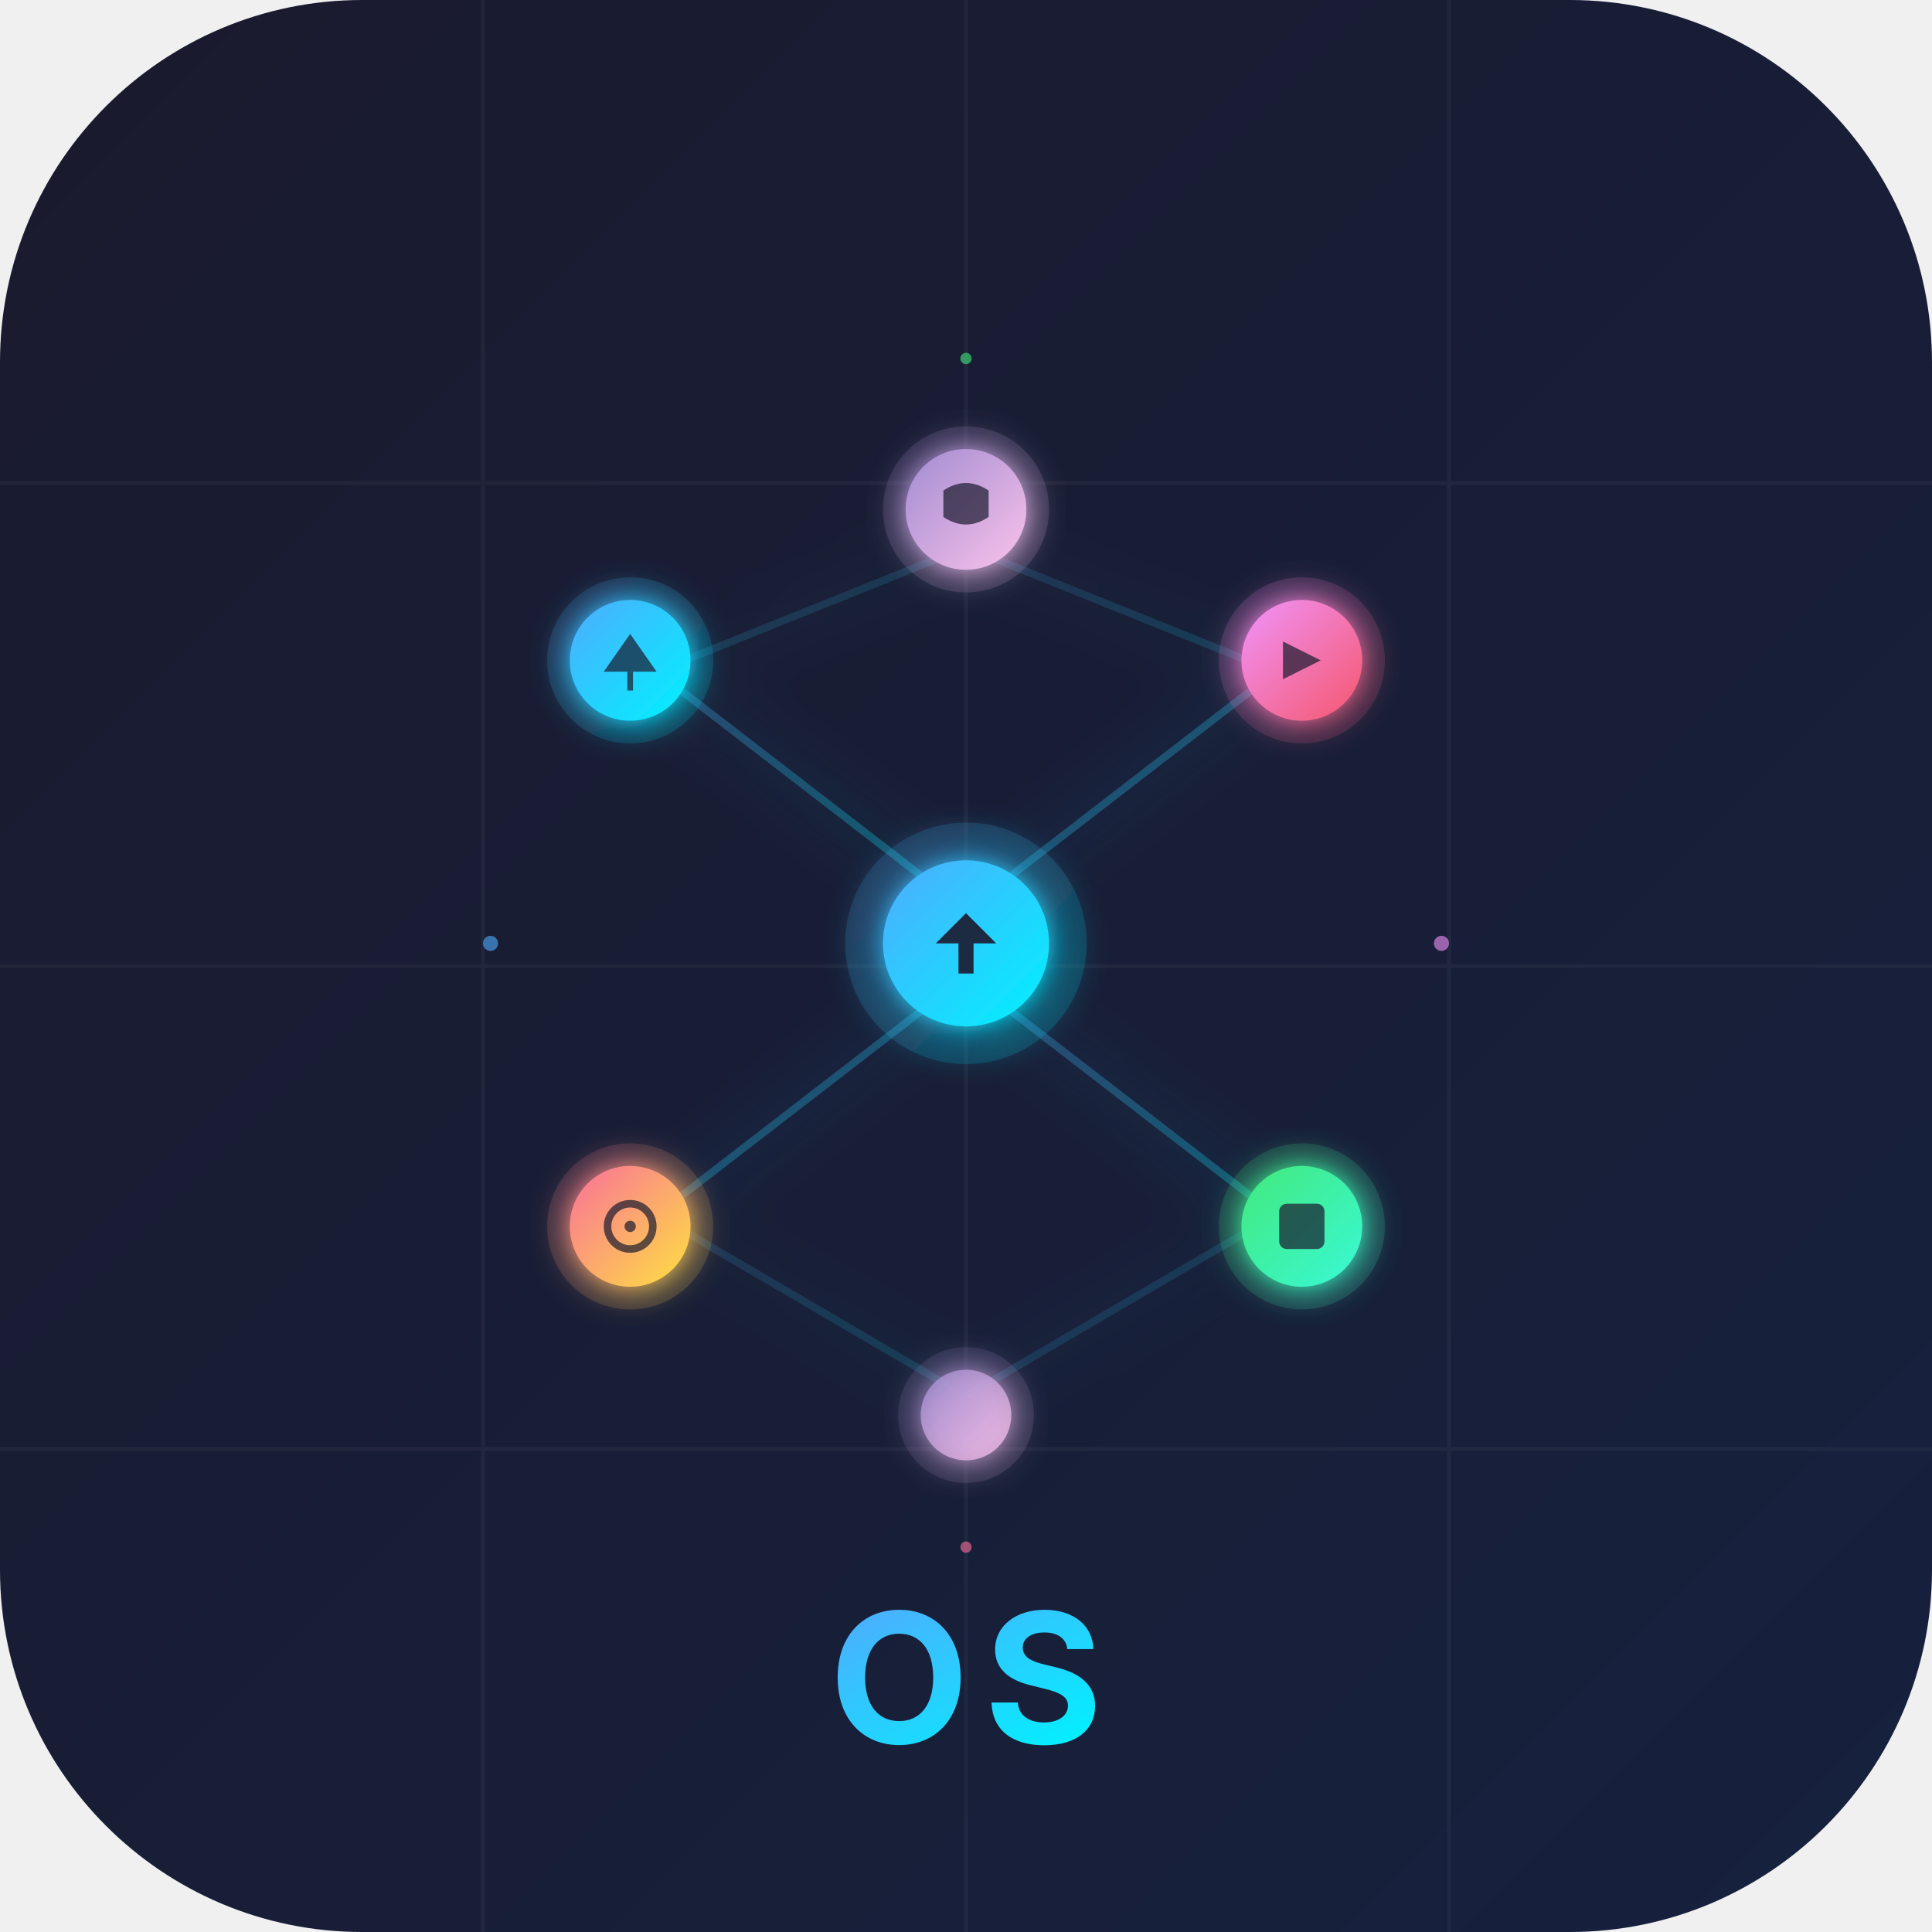
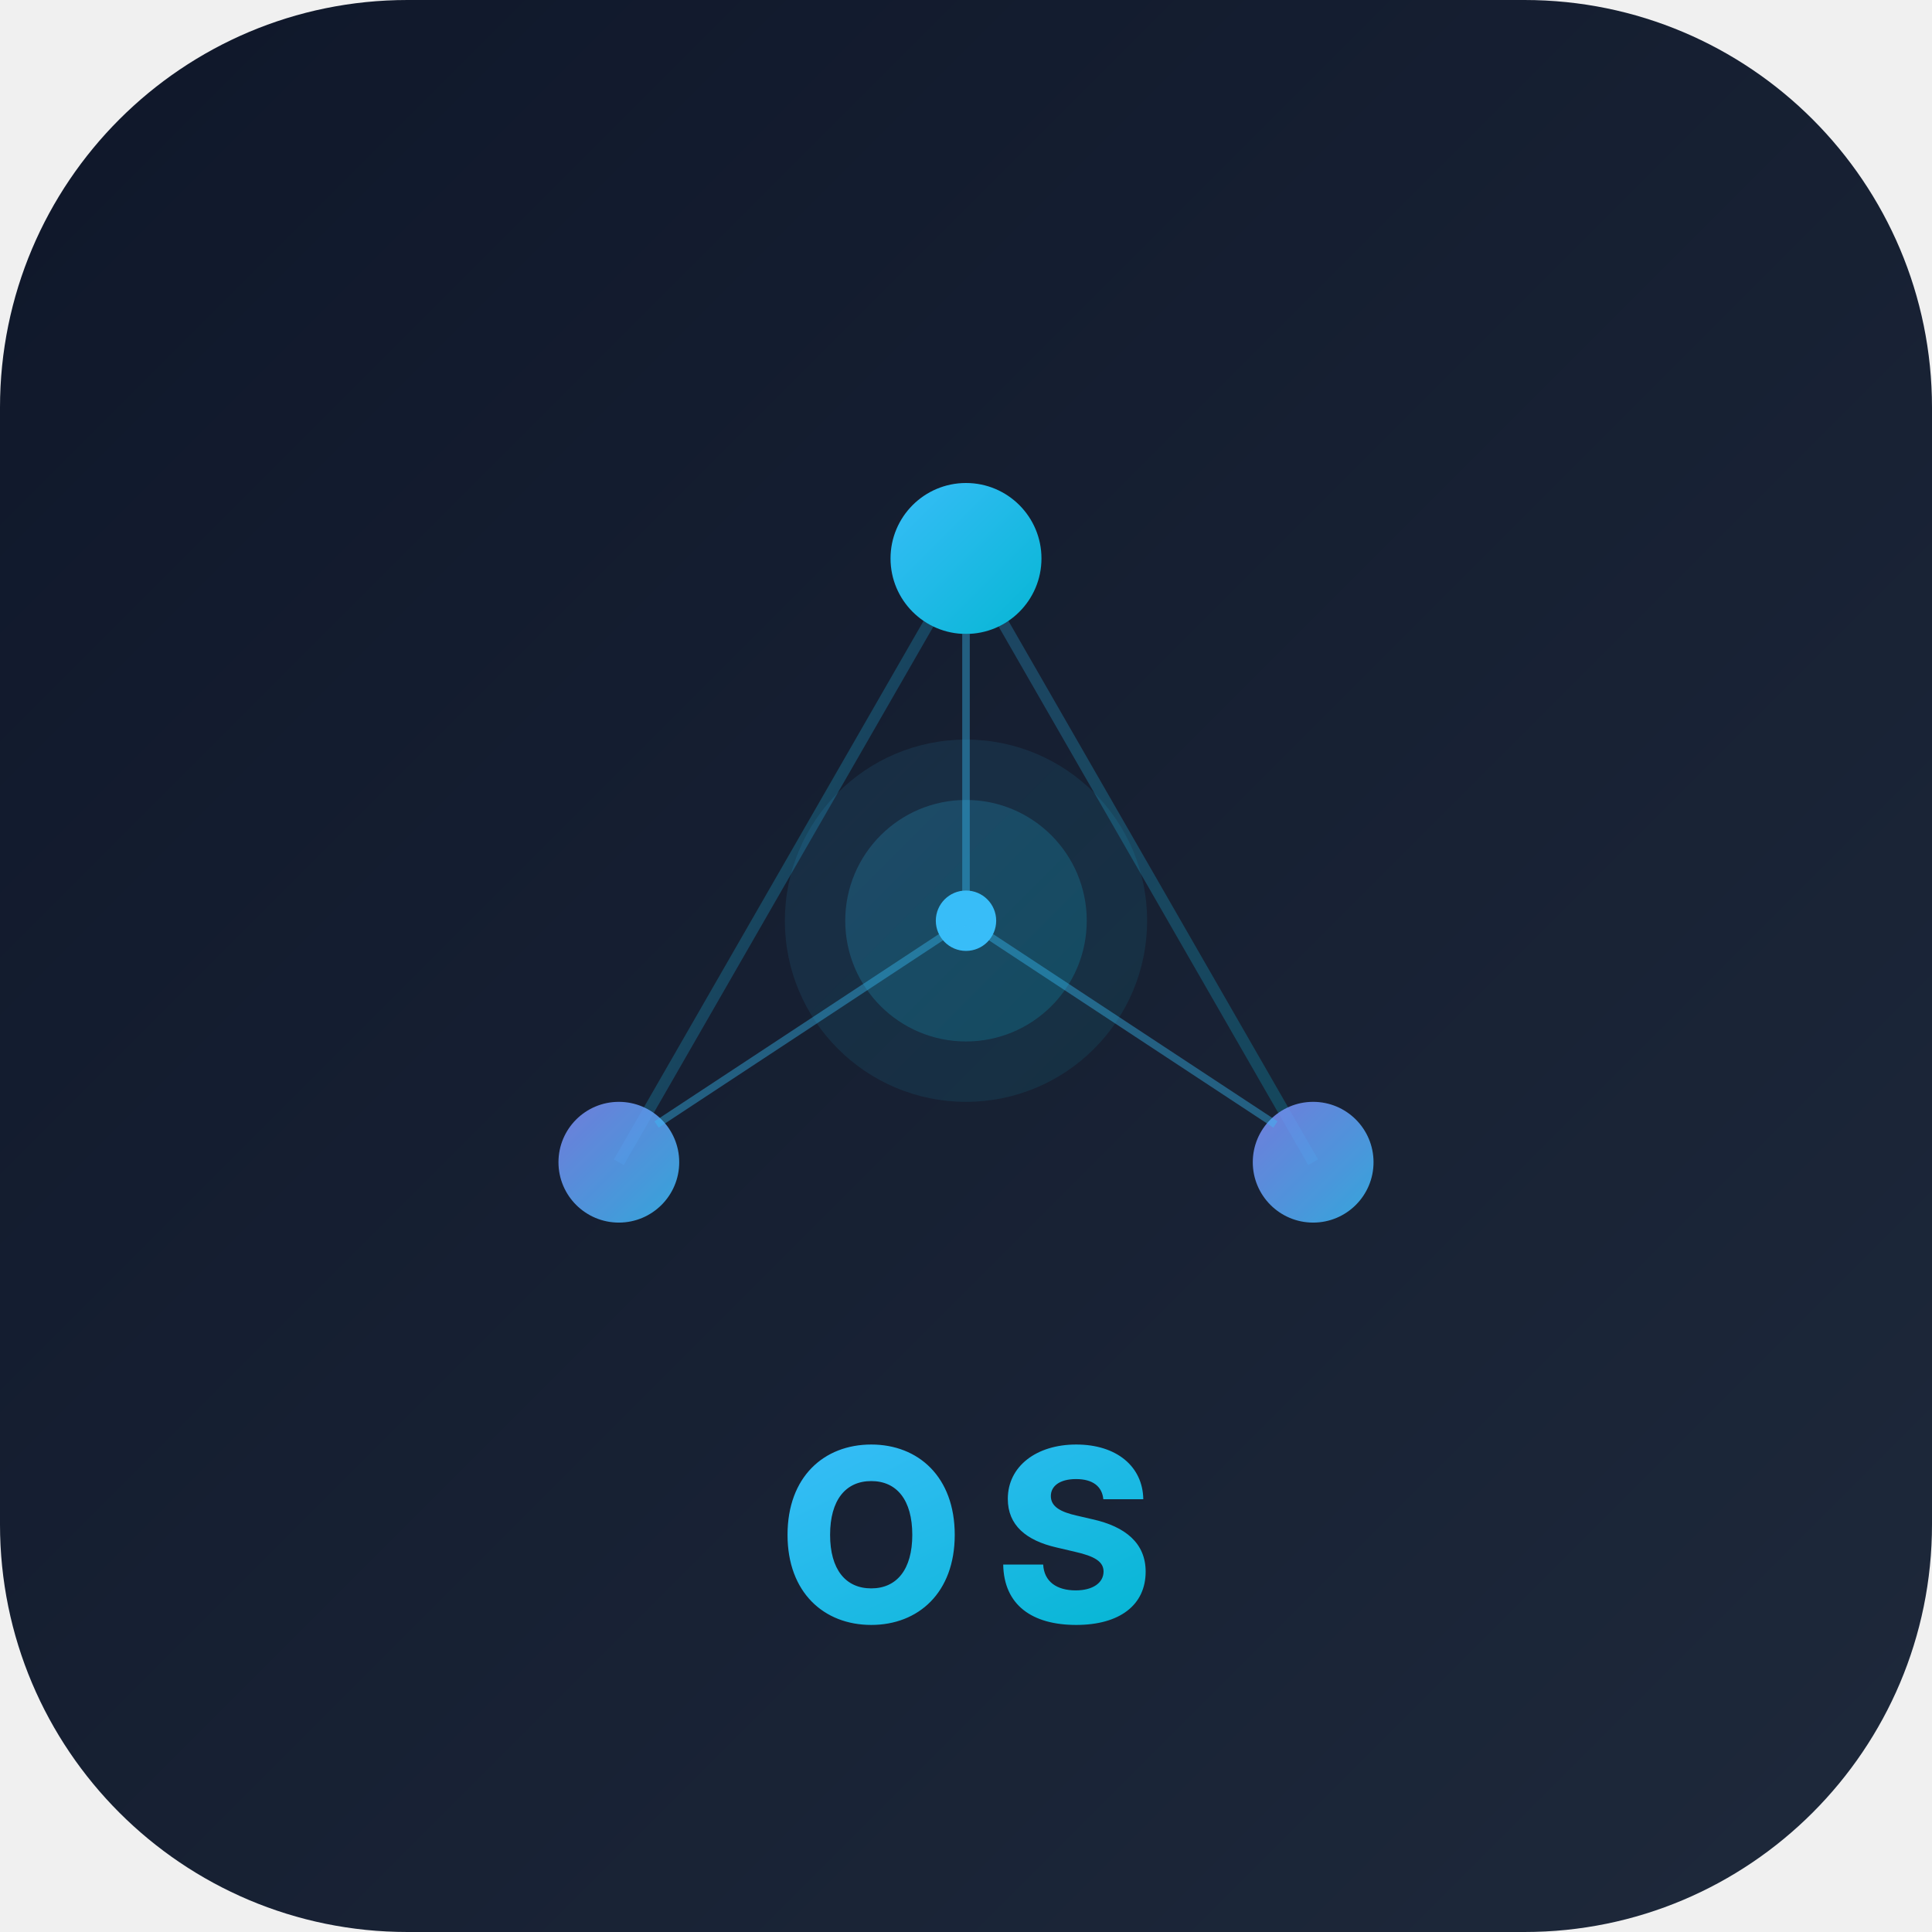
<svg xmlns="http://www.w3.org/2000/svg" viewBox="0 0 512 512" fill="none">
  <defs>
-     <linearGradient id="bgGrad" x1="0%" y1="0%" x2="100%" y2="100%">
-       <stop offset="0%" stop-color="#1a1a2e" />
-       <stop offset="100%" stop-color="#16213e" />
+     <linearGradient id="bg" x1="0%" y1="0%" x2="100%" y2="100%">
+       <stop offset="0%" stop-color="#0f172a" />
+       <stop offset="100%" stop-color="#1e293b" />
    </linearGradient>
-     <linearGradient id="accentGrad" x1="0%" y1="0%" x2="100%" y2="100%">
-       <stop offset="0%" stop-color="#4facfe" />
-       <stop offset="100%" stop-color="#00f2fe" />
+     <linearGradient id="accent" x1="0%" y1="0%" x2="100%" y2="100%">
+       <stop offset="0%" stop-color="#38bdf8" />
+       <stop offset="100%" stop-color="#06b6d4" />
    </linearGradient>
-     <linearGradient id="nodeGrad1" x1="0%" y1="0%" x2="100%" y2="100%">
-       <stop offset="0%" stop-color="#4facfe" />
-       <stop offset="100%" stop-color="#00f2fe" />
+     <linearGradient id="accent2" x1="0%" y1="0%" x2="100%" y2="100%">
+       <stop offset="0%" stop-color="#818cf8" />
+       <stop offset="100%" stop-color="#38bdf8" />
    </linearGradient>
-     <linearGradient id="nodeGrad2" x1="0%" y1="0%" x2="100%" y2="100%">
-       <stop offset="0%" stop-color="#a18cd1" />
-       <stop offset="100%" stop-color="#fbc2eb" />
-     </linearGradient>
-     <linearGradient id="nodeGrad3" x1="0%" y1="0%" x2="100%" y2="100%">
-       <stop offset="0%" stop-color="#f093fb" />
-       <stop offset="100%" stop-color="#f5576c" />
-     </linearGradient>
-     <linearGradient id="nodeGrad4" x1="0%" y1="0%" x2="100%" y2="100%">
-       <stop offset="0%" stop-color="#43e97b" />
-       <stop offset="100%" stop-color="#38f9d7" />
-     </linearGradient>
-     <linearGradient id="nodeGrad5" x1="0%" y1="0%" x2="100%" y2="100%">
-       <stop offset="0%" stop-color="#fa709a" />
-       <stop offset="100%" stop-color="#fee140" />
-     </linearGradient>
-     <filter id="glow">
-       <feGaussianBlur stdDeviation="3" result="coloredBlur" />
-       <feMerge>
-         <feMergeNode in="coloredBlur" />
-         <feMergeNode in="SourceGraphic" />
-       </feMerge>
-     </filter>
-     <filter id="softGlow">
-       <feGaussianBlur stdDeviation="8" result="coloredBlur" />
-       <feMerge>
-         <feMergeNode in="coloredBlur" />
-         <feMergeNode in="SourceGraphic" />
-       </feMerge>
-     </filter>
  </defs>
-   <rect width="512" height="512" rx="96" fill="url(#bgGrad)" />
-   <g opacity="0.04" stroke="#ffffff" stroke-width="1">
-     <line x1="128" y1="0" x2="128" y2="512" />
-     <line x1="256" y1="0" x2="256" y2="512" />
-     <line x1="384" y1="0" x2="384" y2="512" />
-     <line x1="0" y1="128" x2="512" y2="128" />
-     <line x1="0" y1="256" x2="512" y2="256" />
-     <line x1="0" y1="384" x2="512" y2="384" />
+   <rect width="512" height="512" rx="108" fill="url(#bg)" />
+   <g stroke="url(#accent)" stroke-width="3" opacity="0.25">
+     <line x1="256" y1="148" x2="164" y2="308" />
+     <line x1="256" y1="148" x2="348" y2="308" />
+     <line x1="164" y1="308" x2="348" y2="308" />
  </g>
-   <g stroke="url(#accentGrad)" stroke-width="2" opacity="0.3" filter="url(#softGlow)">
-     <line x1="256" y1="240" x2="256" y2="145" />
-     <line x1="268" y1="232" x2="338" y2="178" />
-     <line x1="268" y1="268" x2="338" y2="322" />
-     <line x1="244" y1="268" x2="174" y2="322" />
-     <line x1="244" y1="232" x2="174" y2="178" />
-     <line x1="256" y1="145" x2="338" y2="178" opacity="0.5" />
-     <line x1="338" y1="178" x2="338" y2="322" opacity="0.5" />
-     <line x1="338" y1="322" x2="256" y2="370" opacity="0.5" />
-     <line x1="256" y1="370" x2="174" y2="322" opacity="0.5" />
-     <line x1="174" y1="322" x2="174" y2="178" opacity="0.5" />
-     <line x1="174" y1="178" x2="256" y2="145" opacity="0.5" />
+   <circle cx="256" cy="244" r="48" fill="url(#accent)" opacity="0.1" />
+   <circle cx="256" cy="244" r="32" fill="url(#accent)" opacity="0.2" />
+   <circle cx="256" cy="148" r="20" fill="url(#accent)" />
+   <circle cx="164" cy="308" r="16" fill="url(#accent2)" opacity="0.85" />
+   <circle cx="348" cy="308" r="16" fill="url(#accent2)" opacity="0.85" />
+   <circle cx="256" cy="244" r="8" fill="#38bdf8" />
+   <g stroke="#38bdf8" stroke-width="2" opacity="0.4">
+     <line x1="256" y1="244" x2="256" y2="168" />
+     <line x1="256" y1="244" x2="174" y2="298" />
+     <line x1="256" y1="244" x2="338" y2="298" />
  </g>
-   <g filter="url(#glow)">
-     <circle cx="256" cy="250" r="32" fill="url(#accentGrad)" opacity="0.15" />
-     <circle cx="256" cy="250" r="22" fill="url(#accentGrad)" />
-     <path d="M248 250 L256 242 L264 250 L258 250 L258 258 L254 258 L254 250 Z" fill="#1a1a2e" opacity="0.9" />
-   </g>
-   <g filter="url(#glow)">
-     <circle cx="256" cy="135" r="22" fill="url(#nodeGrad2)" opacity="0.15" />
-     <circle cx="256" cy="135" r="16" fill="url(#nodeGrad2)" />
-     <path d="M250 131 Q256 127 262 131 L262 138 Q256 142 250 138 Z" fill="#1a1a2e" opacity="0.7" transform="translate(0,-1)" />
-   </g>
-   <g filter="url(#glow)">
-     <circle cx="345" cy="175" r="22" fill="url(#nodeGrad3)" opacity="0.15" />
-     <circle cx="345" cy="175" r="16" fill="url(#nodeGrad3)" />
-     <path d="M340 170 L350 175 L340 180 Z" fill="#1a1a2e" opacity="0.7" />
-   </g>
-   <g filter="url(#glow)">
-     <circle cx="345" cy="325" r="22" fill="url(#nodeGrad4)" opacity="0.15" />
-     <circle cx="345" cy="325" r="16" fill="url(#nodeGrad4)" />
-     <rect x="339" y="319" width="12" height="12" rx="2" fill="#1a1a2e" opacity="0.7" />
-   </g>
-   <g filter="url(#glow)">
-     <circle cx="167" cy="325" r="22" fill="url(#nodeGrad5)" opacity="0.15" />
-     <circle cx="167" cy="325" r="16" fill="url(#nodeGrad5)" />
-     <circle cx="167" cy="325" r="6" fill="none" stroke="#1a1a2e" stroke-width="2" opacity="0.7" />
-     <circle cx="167" cy="325" r="1.5" fill="#1a1a2e" opacity="0.7" />
-   </g>
-   <g filter="url(#glow)">
-     <circle cx="167" cy="175" r="22" fill="url(#accentGrad)" opacity="0.15" />
-     <circle cx="167" cy="175" r="16" fill="url(#accentGrad)" />
-     <path d="M160 178 L167 168 L174 178 Z" fill="#1a1a2e" opacity="0.7" />
-     <line x1="167" y1="178" x2="167" y2="183" stroke="#1a1a2e" stroke-width="1.5" opacity="0.7" />
-   </g>
-   <g filter="url(#glow)">
-     <circle cx="256" cy="375" r="18" fill="url(#nodeGrad2)" opacity="0.12" />
-     <circle cx="256" cy="375" r="12" fill="url(#nodeGrad2)" opacity="0.8" />
-   </g>
-   <g opacity="0.6">
-     <circle cx="130" cy="250" r="2" fill="#4facfe">
-       <animate attributeName="opacity" values="0.2;0.8;0.2" dur="3s" repeatCount="indefinite" />
-     </circle>
-     <circle cx="382" cy="250" r="2" fill="#f093fb">
-       <animate attributeName="opacity" values="0.2;0.8;0.2" dur="2.5s" repeatCount="indefinite" />
-     </circle>
-     <circle cx="256" cy="95" r="1.5" fill="#43e97b">
-       <animate attributeName="opacity" values="0.3;0.9;0.3" dur="2s" repeatCount="indefinite" />
-     </circle>
-     <circle cx="256" cy="410" r="1.5" fill="#fa709a">
-       <animate attributeName="opacity" values="0.3;0.9;0.3" dur="2.8s" repeatCount="indefinite" />
-     </circle>
-   </g>
-   <text x="256" y="462" text-anchor="middle" font-family="'SF Pro Display', 'Inter', system-ui, sans-serif" font-size="48" font-weight="700" letter-spacing="4" fill="url(#accentGrad)">
-     OS
-   </text>
+   <text x="256" y="430" text-anchor="middle" font-family="'Inter', 'SF Pro Display', system-ui, sans-serif" font-size="64" font-weight="800" letter-spacing="8" fill="url(#accent)">OS</text>
</svg>
